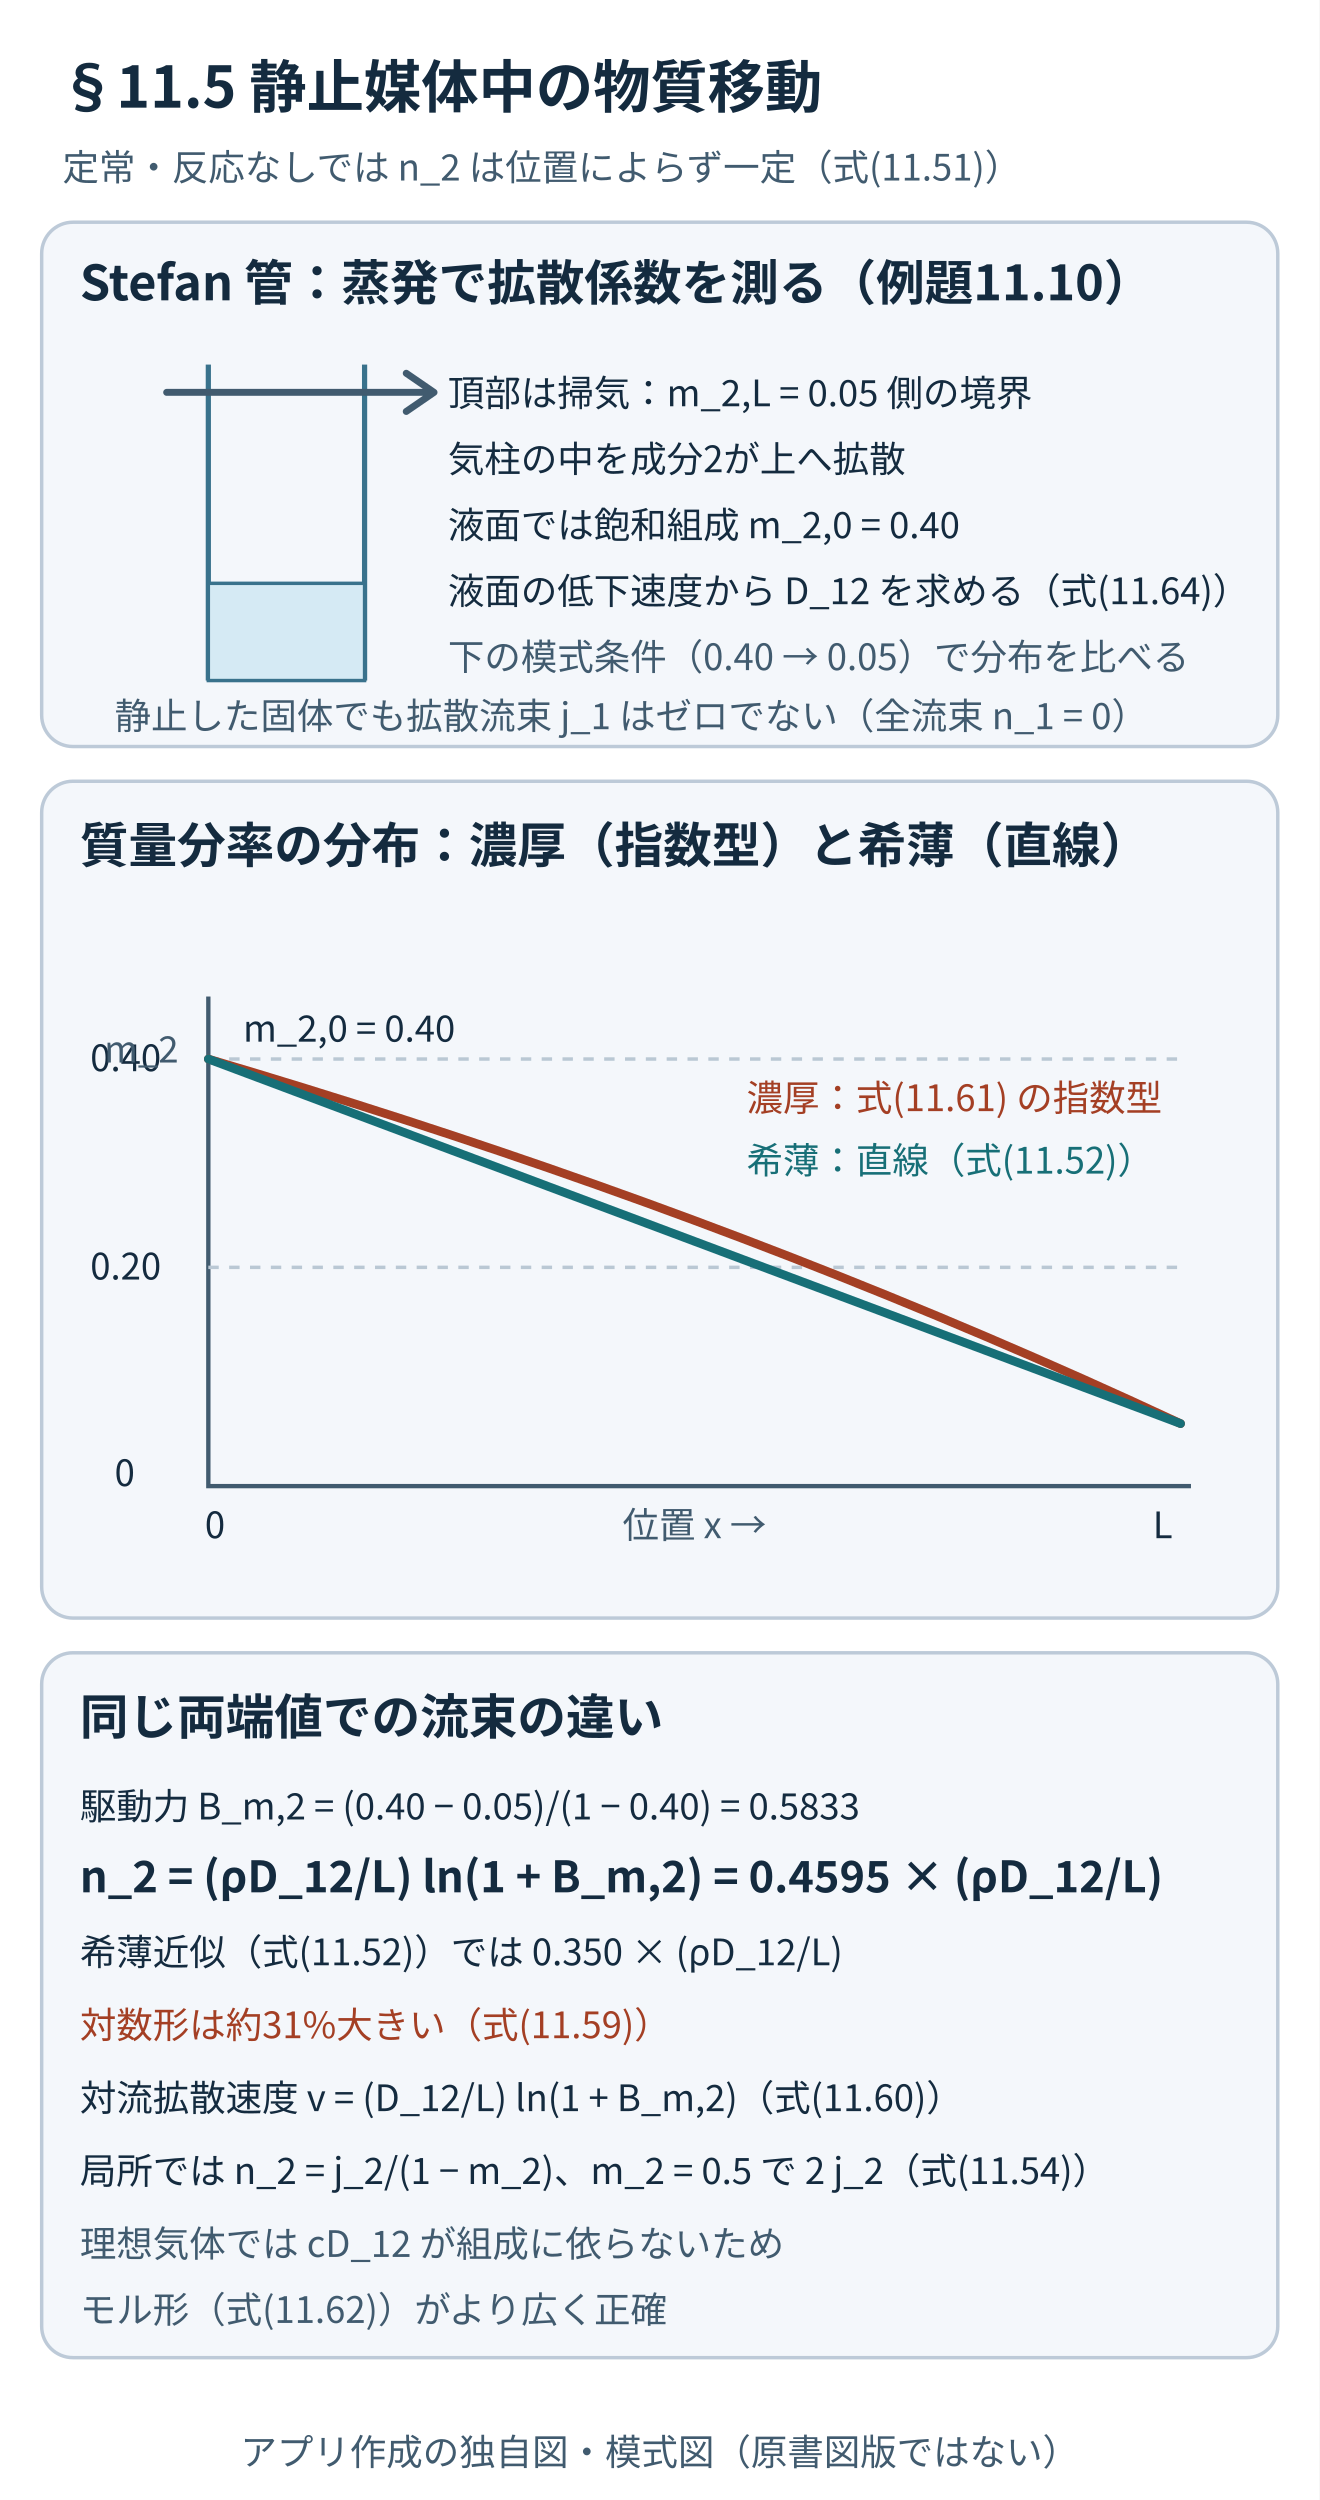
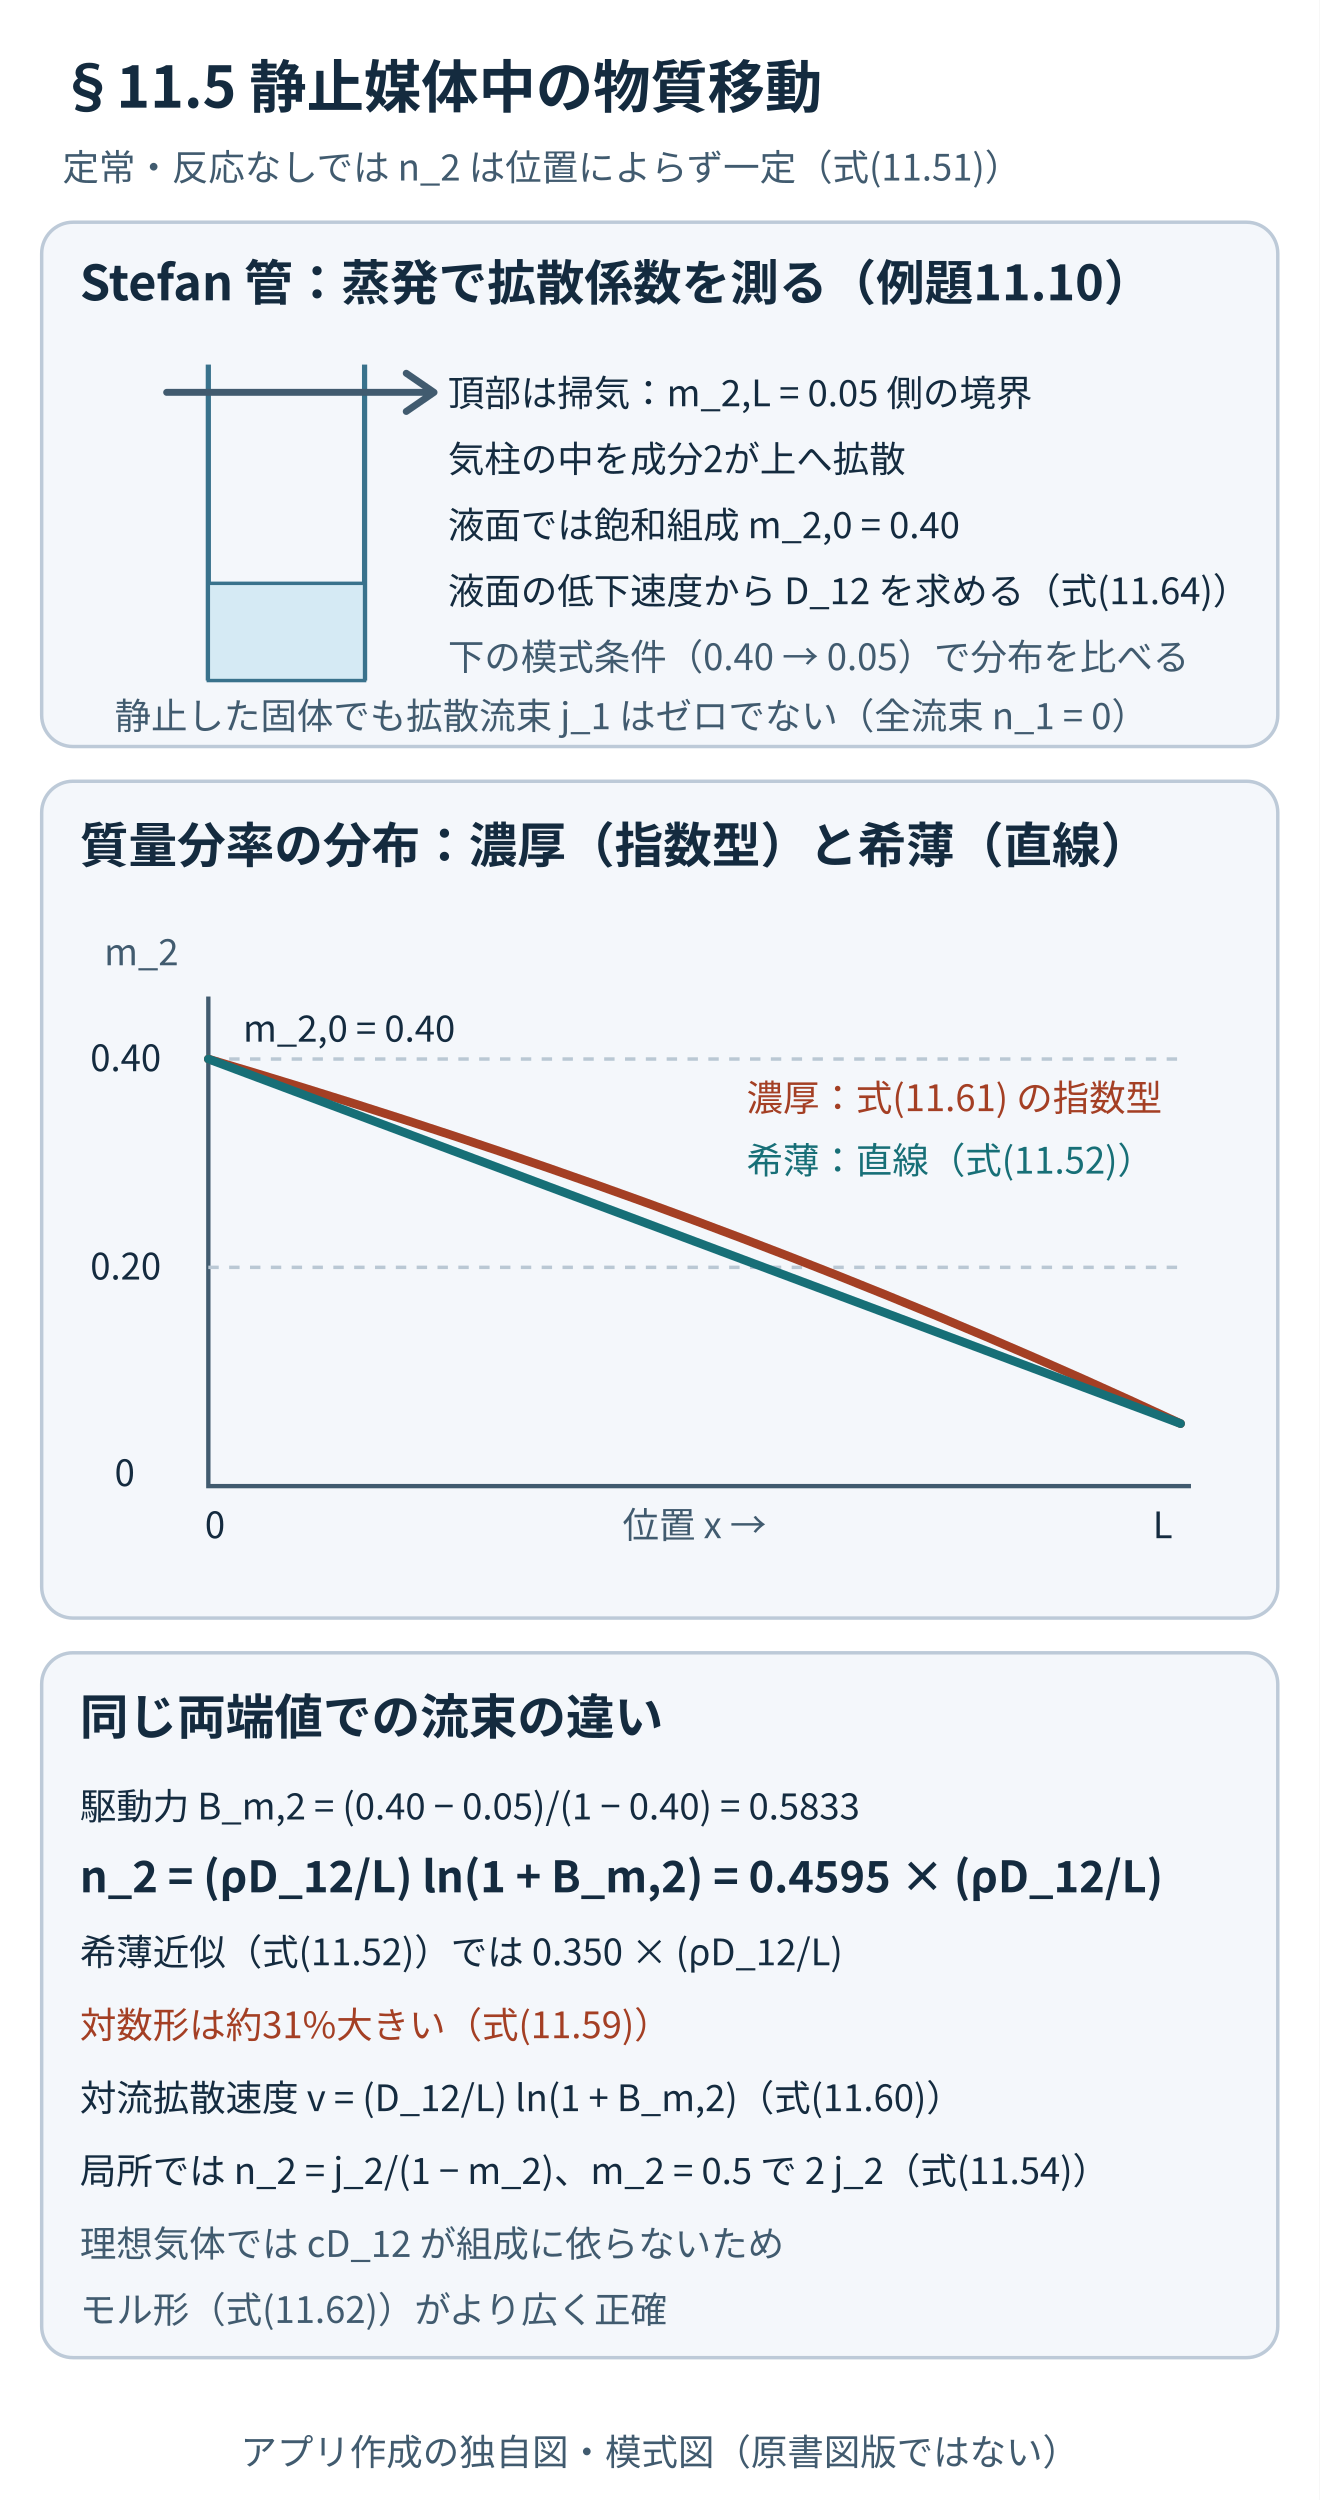
<svg xmlns="http://www.w3.org/2000/svg" width="760" height="1440" viewBox="0 0 760 1440" role="img" aria-labelledby="film-title film-desc" style="max-width:100%" data-origin="original-app-diagram" data-lesson="11.5" data-m2-left="0.40" data-m2-right="0.05">
  <style>
  .bg{fill:#fff}.panel{fill:#f4f7fb;stroke:#bdcad8;stroke-width:2}.ink{fill:#142b3f}.secondary{fill:#415b6f}.a{fill:#a43f24}.b{fill:#176f77}.solid{fill:#d5eaf4;stroke:#39728c;stroke-width:2}.a-stroke{stroke:#a43f24}.b-stroke{stroke:#176f77}.axis{stroke:#415b6f;stroke-width:2.5}.guide{stroke:#bac8d4;stroke-width:2;stroke-dasharray:6 6}.plot-a{fill:none;stroke:#a43f24;stroke-width:5;stroke-linecap:round;stroke-linejoin:round}.plot-b{fill:none;stroke:#176f77;stroke-width:5;stroke-linecap:round;stroke-linejoin:round}.arrow-a{fill:none;stroke:#a43f24;stroke-width:5;stroke-linecap:round;stroke-linejoin:round}.arrow-b{fill:none;stroke:#176f77;stroke-width:5;stroke-linecap:round;stroke-linejoin:round}.arrow-ink{fill:none;stroke:#415b6f;stroke-width:4;stroke-linecap:round;stroke-linejoin:round}.shape{fill:none;stroke:#39728c;stroke-width:3}.marker-a{fill:#a43f24}.marker-b{fill:#176f77}
  text{font-family:'Noto Sans CJK JP','Hiragino Kaku Gothic ProN',system-ui,sans-serif;font-size:24px}.title{font-size:33px;font-weight:700}.heading{font-size:28px;font-weight:700}.small{font-size:21px}.equation{font-size:25px;font-weight:600}
  @media(prefers-color-scheme:dark){.bg{fill:#111b27}.panel{fill:#192a3a;stroke:#5b7891}.ink{fill:#eff6ff}.secondary{fill:#c4d7e4}.a{fill:#ffb494}.b{fill:#8fdfdf}.solid{fill:#23475e;stroke:#8ccde9}.a-stroke{stroke:#ffb494}.b-stroke{stroke:#8fdfdf}.axis{stroke:#c4d7e4}.guide{stroke:#617c91}.plot-a{stroke:#ffb494}.plot-b{stroke:#8fdfdf}.arrow-a{stroke:#ffb494}.arrow-b{stroke:#8fdfdf}.arrow-ink{stroke:#c4d7e4}.shape{stroke:#8ccde9}.marker-a{fill:#ffb494}.marker-b{fill:#8fdfdf}}
</style>
  <rect class="bg" width="760" height="1440" />
  <text x="34" y="62" class="title ink">§11.5 静止媒体中の物質移動</text>
  <text x="36" y="104" class="small secondary">定常・反応なしでは n_2 は位置によらず一定（式(11.51)）</text>
  <rect x="24" y="128" width="712" height="302" rx="18" class="panel" />
  <text x="46" y="173" class="heading ink">Stefan 管：蒸発で拡散係数を測る（例題11.10）</text>
  <path d="M120 210 V392 M210 210 V392" class="shape" />
  <rect x="120" y="336" width="90" height="56" class="solid" />
  <path d="M96 226 H250 M234 215 L250 226 L234 237" class="arrow-ink" />
  <text x="258" y="234" class="small ink">頂部は掃気：m_2,L = 0.05 側の境界</text>
  <text x="258" y="272" class="small ink">気柱の中を成分2が上へ拡散</text>
  <text x="258" y="310" class="small ink">液面では飽和組成 m_2,0 = 0.40</text>
  <text x="258" y="348" class="small ink">液面の低下速度から D_12 を求める（式(11.64)）</text>
  <text x="258" y="386" class="small secondary">下の模式条件（0.40 → 0.05）で分布を比べる</text>
  <text x="66" y="420" class="small secondary">静止した固体でも拡散流束 j_1 はゼロでない（全流束 n_1 = 0）</text>
  <rect x="24" y="450" width="712" height="482" rx="18" class="panel" />
  <text x="46" y="497" class="heading ink">質量分率の分布：濃厚（指数型）と希薄（直線）</text>
  <path d="M120 574 V856 H686" class="axis" fill="none" />
  <path d="M120 610.0 H680 M120 730.0 H680" class="guide" />
  <polyline id="dense-profile-11-5" points="120.000,610.000 148.000,618.367 176.000,626.929 204.000,635.690 232.000,644.654 260.000,653.827 288.000,663.213 316.000,672.817 344.000,682.645 372.000,692.701 400.000,702.990 428.000,713.519 456.000,724.292 484.000,735.316 512.000,746.596 540.000,758.138 568.000,769.949 596.000,782.034 624.000,794.399 652.000,807.053 680.000,820.000" class="plot-a" />
  <polyline id="dilute-profile-11-5" points="120.000,610.000 148.000,620.500 176.000,631.000 204.000,641.500 232.000,652.000 260.000,662.500 288.000,673.000 316.000,683.500 344.000,694.000 372.000,704.500 400.000,715.000 428.000,725.500 456.000,736.000 484.000,746.500 512.000,757.000 540.000,767.500 568.000,778.000 596.000,788.500 624.000,799.000 652.000,809.500 680.000,820.000" class="plot-b" />
  <text x="66" y="856" class="small ink">0</text>
  <text x="52" y="737" class="small ink">0.20</text>
  <text x="52" y="617" class="small ink">0.40</text>
-   <text x="60" y="612" class="small secondary">m_2</text>
+   <text x="60" y="556" class="small secondary">m_2</text>
  <text x="118" y="886" class="small ink">0</text>
  <text x="664" y="886" class="small ink">L</text>
  <text x="400" y="886" text-anchor="middle" class="small secondary">位置 x →</text>
  <text x="430" y="640" class="small a">濃厚：式(11.61) の指数型</text>
  <text x="430" y="676" class="small b">希薄：直線（式(11.52)）</text>
  <text x="140" y="600" class="small ink">m_2,0 = 0.40</text>
  <rect x="24" y="952" width="712" height="406" rx="18" class="panel" />
  <text x="46" y="999" class="heading ink">同じ両端値での流束の違い</text>
  <text x="46" y="1048" class="small ink">駆動力 B_m,2 = (0.40 − 0.05)/(1 − 0.40) = 0.5833</text>
  <text x="46" y="1090" class="equation ink">n_2 = (ρD_12/L) ln(1 + B_m,2) = 0.4595 × (ρD_12/L)</text>
  <text x="46" y="1132" class="small ink">希薄近似（式(11.52)）では 0.350 × (ρD_12/L)</text>
  <text x="46" y="1174" class="small a">対数形は約31%大きい（式(11.59)）</text>
  <text x="46" y="1216" class="small ink">対流拡散速度 v = (D_12/L) ln(1 + B_m,2)（式(11.60)）</text>
  <text x="46" y="1258" class="small ink">局所では n_2 = j_2/(1 − m_2)、m_2 = 0.5 で 2 j_2（式(11.54)）</text>
  <text x="46" y="1300" class="small secondary">理想気体では cD_12 が組成に依らないため</text>
  <text x="46" y="1338" class="small secondary">モル形（式(11.62)）がより広く正確</text>
  <text x="380" y="1420" text-anchor="middle" class="small secondary">アプリ作成の独自図・模式図（原書図版ではない）</text>
</svg>
